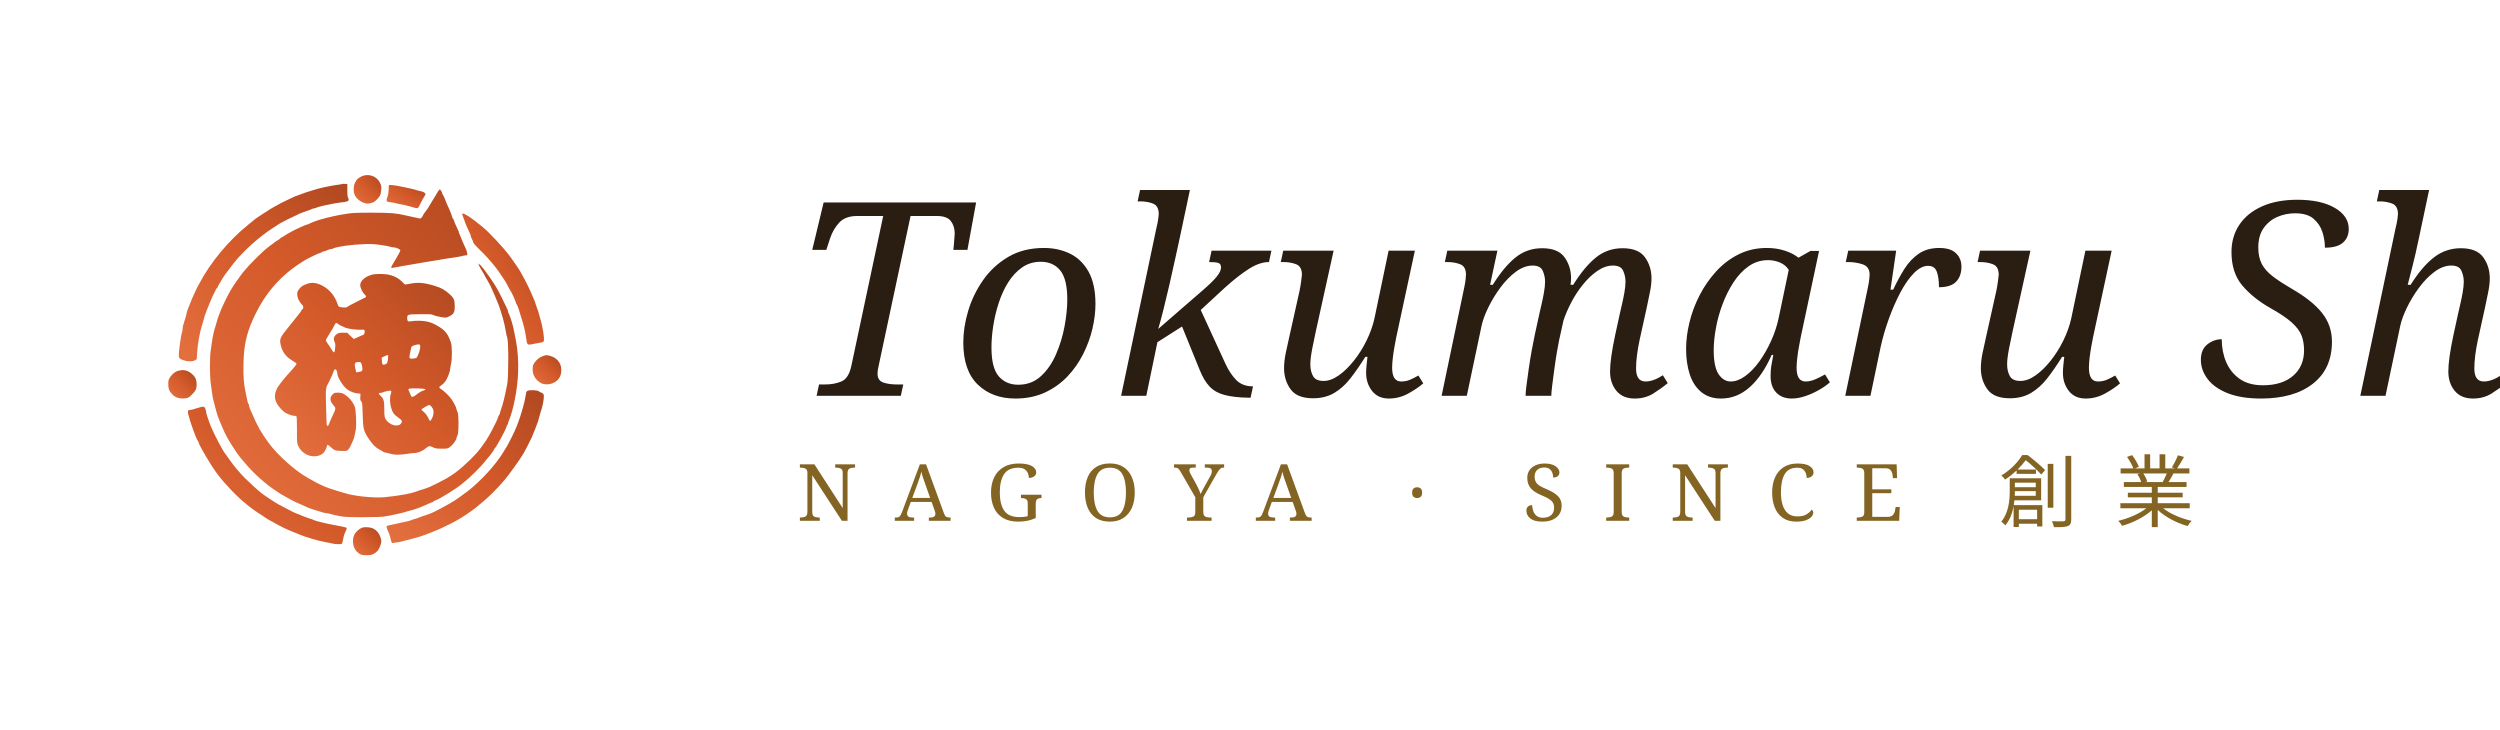
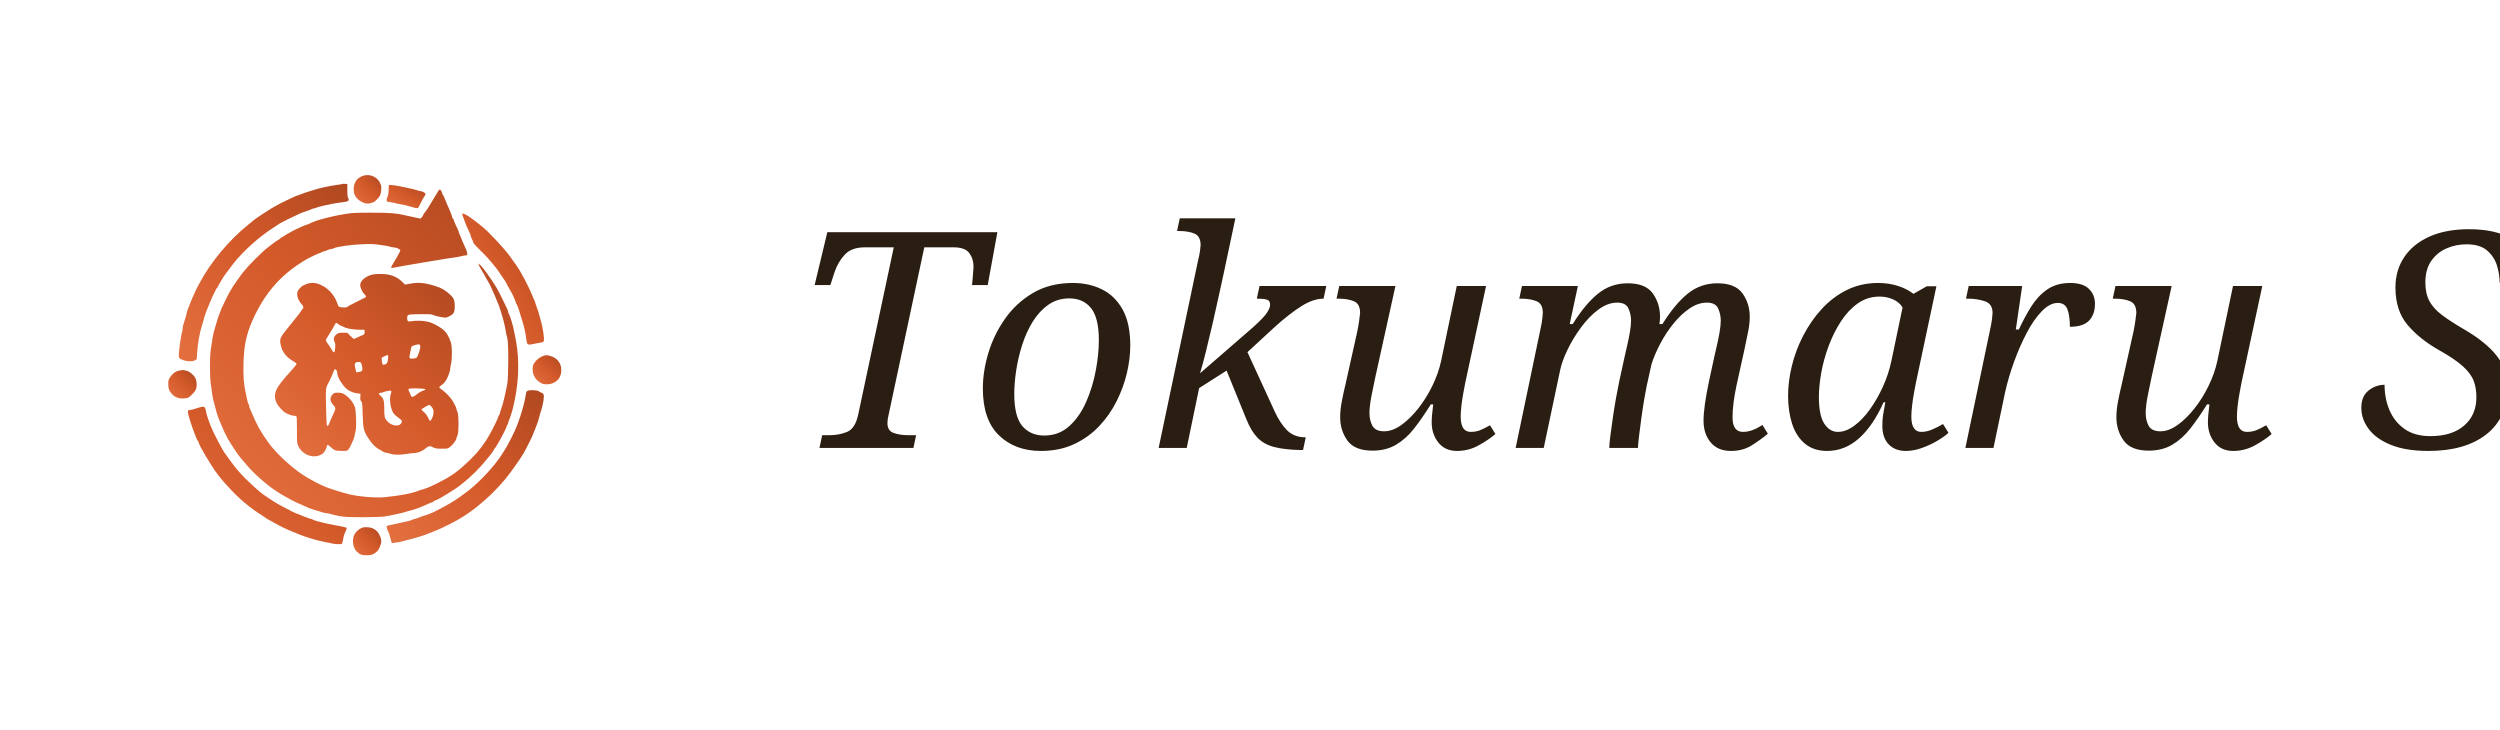
<svg xmlns="http://www.w3.org/2000/svg" viewBox="0 0 2400 700" fill="none">
  <defs>
    <linearGradient id="logo-grad" x1="0" y1="0" x2="1" y2="1">
      <stop offset="0%" stop-color="#e47040" />
      <stop offset="50%" stop-color="#d45a2a" />
      <stop offset="100%" stop-color="#b04820" />
    </linearGradient>
  </defs>
  <g transform="translate(40, 95) scale(0.55)">
    <g transform="translate(0,928) scale(0.1,-0.1)" fill="url(#logo-grad)">
      <path d="M5575 7924 c-60 -32 -76 -48 -105 -104 -32 -62 -32 -168 0 -228 47 -89 178 -158 257 -134 21 6 47 14 59 17 26 7 99 79 120 120 9 17 19 60 21 96 5 57 2 75 -20 121 -56 124 -211 176 -332 112z" />
      <path d="M5250 7796 c-3 -2 -43 -9 -90 -15 -138 -18 -343 -64 -439 -98 -24 -9 -58 -19 -75 -24 -17 -4 -56 -17 -86 -29 -30 -12 -68 -26 -85 -31 -16 -5 -39 -13 -50 -18 -11 -6 -51 -24 -90 -42 -123 -56 -217 -105 -325 -169 -96 -58 -288 -185 -300 -199 -3 -3 -48 -40 -100 -82 -336 -268 -666 -663 -855 -1025 -14 -27 -30 -56 -35 -64 -8 -13 -28 -55 -95 -205 -14 -32 -40 -98 -74 -185 -11 -31 -21 -62 -21 -70 0 -8 -6 -35 -14 -60 -46 -142 -56 -180 -56 -213 0 -19 -5 -48 -11 -64 -14 -34 -44 -236 -53 -348 -8 -96 -1 -108 78 -135 72 -26 161 -26 202 -1 l31 19 7 119 c9 153 48 366 87 478 6 17 14 46 19 65 9 43 38 135 55 175 7 17 34 84 61 150 26 66 59 138 71 160 13 22 28 52 34 68 6 15 15 27 20 27 5 0 9 6 9 13 0 6 18 40 40 75 22 34 40 65 40 67 0 11 104 155 198 274 172 217 443 461 682 615 58 37 116 76 130 85 21 14 221 114 335 166 32 15 100 40 152 56 18 5 45 16 60 24 15 8 36 15 46 15 10 0 27 5 38 10 40 22 278 74 414 91 127 15 150 22 153 47 2 13 -2 30 -10 39 -9 11 -13 50 -13 127 l0 111 -40 3 c-23 2 -43 1 -45 -2z" />
      <path d="M6060 7774 c-1 -5 -2 -45 -4 -89 -2 -49 -10 -93 -20 -112 -19 -39 -21 -79 -3 -86 8 -3 40 -8 73 -12 32 -4 70 -12 83 -17 13 -4 51 -13 85 -18 33 -5 102 -21 151 -35 154 -44 138 -48 180 36 41 83 51 102 77 141 10 15 18 34 18 41 0 15 -57 47 -84 47 -9 0 -42 8 -73 19 -54 17 -93 26 -283 65 -101 21 -200 31 -200 20z" />
      <path d="M6926 7678 c-53 -84 -166 -270 -166 -273 0 -7 -63 -97 -82 -119 -10 -11 -18 -25 -18 -30 0 -6 -10 -24 -23 -39 -21 -27 -24 -28 -67 -17 -25 6 -74 17 -110 24 -36 8 -85 18 -110 24 -156 38 -265 47 -585 47 -261 0 -341 -3 -435 -18 -178 -28 -297 -54 -470 -103 -69 -19 -182 -63 -194 -75 -6 -5 -18 -9 -28 -9 -16 0 -225 -94 -268 -120 -8 -5 -33 -19 -55 -31 -22 -11 -59 -34 -83 -50 -24 -16 -47 -29 -53 -29 -5 0 -9 -4 -9 -8 0 -5 -12 -15 -27 -23 -24 -12 -60 -37 -148 -104 -11 -9 -33 -26 -49 -38 -97 -73 -334 -311 -428 -429 -56 -71 -198 -274 -198 -283 0 -2 -11 -20 -24 -39 -30 -45 -176 -344 -176 -362 0 -3 -6 -20 -14 -37 -17 -39 -43 -116 -60 -182 -8 -27 -19 -63 -24 -80 -16 -47 -41 -165 -48 -225 -3 -30 -13 -93 -21 -140 -21 -114 -21 -478 0 -610 8 -52 18 -122 22 -155 6 -60 23 -137 50 -230 9 -27 19 -68 24 -90 10 -42 35 -115 51 -150 5 -11 28 -65 51 -120 60 -147 117 -248 244 -435 52 -77 89 -123 210 -260 68 -78 196 -200 269 -258 39 -30 76 -60 81 -66 14 -15 166 -121 217 -151 138 -81 235 -132 321 -169 64 -28 133 -58 162 -72 17 -7 68 -25 115 -39 47 -14 105 -32 130 -40 25 -8 56 -15 70 -15 14 0 45 -6 70 -14 25 -8 95 -24 156 -36 99 -18 148 -20 420 -20 170 1 329 5 354 10 25 5 77 14 115 20 78 13 261 57 275 65 5 3 28 9 52 15 44 9 127 35 163 50 11 5 49 21 85 35 36 15 83 35 106 46 22 10 45 19 51 19 6 0 16 6 22 14 7 8 23 17 36 20 51 13 356 200 440 271 17 13 35 28 40 32 118 90 313 283 396 393 15 19 35 44 46 55 31 32 103 133 103 144 0 5 4 11 8 13 22 9 193 323 207 381 4 15 11 30 16 33 5 3 9 12 9 21 0 8 6 29 14 46 79 179 152 556 162 836 7 198 -5 391 -36 552 -12 57 -27 138 -35 179 -20 105 -65 253 -91 302 -8 14 -14 33 -14 41 0 9 -7 28 -15 44 -8 15 -44 89 -79 163 -82 169 -112 221 -208 363 -94 138 -185 253 -198 250 -6 -2 -10 2 -10 9 0 6 -2 9 -5 6 -6 -6 18 -60 43 -100 28 -43 82 -137 82 -143 0 -2 15 -28 33 -57 40 -65 53 -92 127 -263 5 -11 21 -49 35 -85 14 -36 29 -72 33 -80 8 -14 45 -133 77 -245 18 -62 42 -175 50 -235 4 -25 14 -65 22 -90 24 -69 23 -691 -1 -810 -45 -228 -75 -350 -107 -435 -10 -28 -19 -57 -19 -65 0 -9 -6 -24 -14 -35 -7 -11 -17 -31 -21 -45 -17 -60 -149 -313 -209 -403 -120 -178 -207 -277 -397 -446 -105 -94 -182 -150 -304 -220 -77 -44 -238 -125 -280 -141 -11 -4 -45 -17 -75 -29 -31 -11 -61 -21 -67 -21 -7 0 -27 -6 -45 -14 -115 -49 -310 -87 -591 -116 -163 -16 -440 6 -632 50 -93 22 -371 109 -413 129 -35 17 -108 50 -122 56 -8 3 -45 22 -81 43 -36 20 -81 45 -100 56 -220 121 -535 403 -687 612 -134 184 -199 299 -292 519 -12 28 -28 64 -36 82 -8 17 -14 40 -14 50 0 10 -4 23 -10 29 -5 5 -14 30 -19 54 -5 25 -19 88 -30 140 -34 156 -44 294 -38 523 7 296 51 504 157 742 191 431 446 741 805 980 49 33 108 70 130 82 69 39 226 113 239 113 7 0 21 7 32 15 10 8 28 15 39 15 11 0 38 9 60 20 22 11 50 19 63 20 13 0 33 5 45 12 56 30 327 68 537 74 123 4 183 1 290 -15 74 -10 148 -24 163 -30 16 -6 40 -11 55 -11 48 0 122 -32 122 -53 0 -11 -28 -65 -61 -121 -94 -153 -104 -174 -96 -182 4 -5 33 -2 65 5 31 7 93 19 137 26 44 7 105 17 135 23 30 6 89 16 130 22 41 7 95 16 120 21 25 5 74 13 110 18 36 5 90 14 120 19 59 12 153 27 295 47 50 7 106 18 125 24 19 6 48 11 64 11 28 0 28 1 22 40 -6 41 -11 52 -71 182 -19 43 -35 81 -35 85 -1 4 -9 26 -20 48 -11 22 -19 46 -20 53 0 7 -4 20 -10 30 -21 37 -80 175 -80 188 0 8 -4 14 -10 14 -5 0 -10 7 -10 16 0 16 -67 183 -94 234 -7 14 -23 54 -36 90 -13 36 -30 71 -37 78 -7 7 -13 20 -13 28 0 18 -29 64 -41 64 -5 0 -15 -10 -23 -22z" />
      <path d="M7340 7270 c0 -6 11 -38 25 -72 14 -34 25 -65 25 -70 0 -5 16 -43 35 -86 57 -123 65 -142 65 -155 0 -7 8 -28 18 -47 11 -19 22 -48 26 -64 5 -19 46 -66 118 -135 98 -93 179 -184 283 -315 17 -21 56 -77 87 -125 32 -47 61 -90 65 -96 5 -5 21 -35 36 -65 39 -74 61 -114 67 -120 13 -13 90 -186 90 -203 0 -6 6 -18 14 -26 12 -14 52 -135 106 -321 29 -99 50 -201 59 -280 10 -95 23 -108 93 -92 29 7 84 17 122 23 96 14 99 17 91 108 -6 83 -37 236 -62 316 -9 28 -20 66 -24 85 -4 19 -19 67 -34 105 -15 39 -29 81 -32 95 -3 14 -9 30 -13 35 -4 6 -20 42 -35 80 -32 83 -109 242 -165 340 -22 39 -43 77 -47 85 -8 19 -121 185 -176 259 -114 154 -358 415 -487 522 -204 169 -350 260 -350 219z" />
      <path d="M5807 6221 c-134 -19 -247 -106 -247 -190 0 -46 39 -128 78 -165 33 -31 33 -42 -1 -57 -12 -5 -29 -13 -37 -18 -8 -5 -59 -31 -113 -57 -120 -60 -136 -69 -150 -83 -12 -12 -62 -14 -119 -5 -32 6 -39 12 -49 43 -53 171 -177 305 -335 361 -98 34 -175 25 -284 -34 -14 -8 -40 -33 -57 -56 -26 -32 -33 -51 -33 -85 0 -63 37 -141 94 -196 19 -18 16 -69 -4 -69 -6 0 -10 -6 -11 -12 0 -13 -63 -94 -254 -329 -119 -146 -133 -180 -116 -268 25 -129 92 -221 212 -292 38 -23 69 -44 69 -48 0 -10 -30 -52 -66 -91 -184 -203 -261 -302 -288 -369 -49 -119 -26 -215 77 -327 27 -30 64 -63 81 -72 55 -29 120 -52 151 -52 17 0 35 -4 41 -8 7 -5 10 -84 10 -237 -1 -220 0 -232 22 -281 62 -137 220 -213 356 -170 82 26 118 70 152 185 4 10 15 5 42 -20 81 -75 95 -81 203 -82 93 -2 100 -1 122 23 13 14 36 54 51 90 15 36 31 73 37 83 9 17 15 40 40 162 17 81 6 360 -16 415 -38 90 -109 173 -190 220 -29 16 -57 23 -103 23 -55 1 -65 -2 -92 -28 -55 -53 -52 -118 12 -190 47 -54 47 -53 -18 -192 -25 -53 -51 -113 -57 -132 -14 -42 -32 -50 -41 -19 -3 13 -9 160 -12 328 -7 338 -12 303 60 440 22 42 66 142 79 183 15 43 57 5 57 -52 0 -69 104 -233 181 -286 46 -32 111 -57 164 -63 l60 -7 -3 -57 c-3 -45 0 -60 16 -76 17 -17 20 -39 25 -228 8 -261 16 -291 111 -434 63 -94 119 -148 190 -184 31 -16 59 -32 61 -36 3 -5 24 -11 48 -15 23 -4 61 -13 85 -21 55 -18 163 -18 277 1 50 8 109 15 132 15 58 0 146 37 198 83 50 43 74 46 130 15 34 -18 57 -22 145 -22 96 -1 108 1 140 24 51 36 120 126 120 158 0 9 8 31 17 47 25 45 25 365 0 414 -9 19 -17 41 -17 50 0 23 -53 124 -94 180 -40 55 -131 141 -176 167 -37 23 -38 38 -2 61 42 28 76 64 99 108 34 66 63 149 63 180 1 17 7 57 15 90 21 86 20 305 -1 370 -47 142 -96 209 -197 272 -89 56 -143 80 -218 97 -71 17 -207 20 -279 6 -55 -10 -70 0 -70 49 0 71 2 72 225 74 171 2 204 0 231 -15 17 -9 73 -24 125 -33 92 -16 95 -16 139 4 93 43 110 73 110 186 0 99 -15 139 -77 196 -90 84 -154 121 -273 157 -184 56 -288 65 -433 37 -43 -8 -81 -15 -83 -15 -3 0 -28 24 -57 53 -79 80 -192 125 -323 131 -55 3 -125 1 -157 -3z m-640 -863 c8 -13 68 -44 138 -72 51 -20 192 -38 270 -34 59 3 60 2 63 -24 4 -30 -13 -68 -29 -68 -6 0 -43 -16 -83 -35 -40 -19 -75 -35 -78 -35 -2 0 -29 25 -60 55 l-55 55 -74 0 c-59 0 -79 -4 -105 -22 -54 -37 -68 -90 -39 -144 15 -28 14 -74 -1 -157 -7 -35 -22 -25 -60 41 -15 26 -42 67 -61 91 -18 24 -33 50 -33 58 0 8 15 38 34 66 43 66 120 197 129 220 7 20 32 23 44 5z m1441 -401 c3 -38 -35 -156 -61 -190 -8 -10 -32 -17 -67 -19 -64 -4 -69 4 -51 91 7 31 15 71 19 90 6 30 13 37 57 52 28 9 61 16 75 15 21 -1 25 -6 28 -39z m-563 -214 c-7 -71 -18 -88 -63 -100 -32 -8 -40 4 -44 67 l-3 55 45 22 c71 35 73 33 65 -44z m-466 -80 c7 -15 15 -48 18 -73 6 -54 -4 -66 -64 -76 l-42 -6 -9 38 c-30 121 -23 141 54 143 24 1 33 -5 43 -26z m1118 -450 c3 -7 -8 -15 -24 -19 -35 -8 -86 -37 -140 -81 -49 -39 -79 -43 -88 -10 -4 12 -16 41 -28 65 -19 37 -20 44 -7 52 22 15 282 8 287 -7z m-594 -35 c2 -7 -2 -28 -9 -47 -20 -47 -17 -165 4 -236 30 -96 45 -117 137 -185 50 -37 56 -45 50 -68 -21 -90 -174 -79 -257 17 -44 51 -48 72 -48 223 0 133 -13 173 -70 222 -35 29 -32 46 6 46 14 0 34 5 45 11 19 10 87 26 121 28 9 1 18 -5 21 -11z m701 -269 c32 -38 40 -67 34 -127 -4 -43 -43 -122 -60 -122 -3 0 -17 24 -31 53 -21 47 -55 89 -101 125 -9 7 -16 17 -16 22 0 10 119 80 137 80 6 0 23 -14 37 -31z" />
      <path d="M8750 4793 c-59 -21 -116 -67 -152 -122 -24 -38 -28 -55 -28 -113 0 -101 49 -180 143 -236 57 -33 154 -31 227 6 100 50 144 143 126 268 -12 87 -82 166 -174 194 -75 23 -83 23 -142 3z" />
      <path d="M2407 4540 c-65 -11 -119 -49 -162 -112 -32 -49 -35 -58 -35 -128 1 -79 12 -111 60 -166 56 -66 135 -92 238 -79 51 6 61 12 117 68 48 49 64 73 74 110 14 59 5 141 -21 184 -34 56 -104 111 -159 122 -28 6 -53 10 -57 10 -4 -1 -29 -5 -55 -9z" />
      <path d="M8493 4190 c-27 -9 -33 -16 -38 -48 -12 -81 -36 -189 -52 -237 -9 -27 -20 -66 -24 -85 -6 -29 -52 -164 -84 -245 -19 -49 -50 -117 -93 -203 -69 -135 -73 -143 -101 -187 -14 -22 -28 -44 -31 -50 -3 -5 -23 -37 -44 -70 -129 -198 -361 -449 -571 -617 -80 -63 -271 -198 -281 -198 -4 0 -15 -6 -23 -14 -15 -13 -289 -160 -321 -172 -8 -3 -31 -12 -50 -21 -19 -9 -48 -19 -65 -24 -40 -10 -113 -37 -152 -54 -17 -8 -38 -15 -48 -15 -9 0 -28 -6 -43 -14 -15 -8 -50 -19 -77 -25 -28 -5 -68 -14 -90 -20 -38 -10 -215 -48 -262 -57 -30 -6 -30 -33 1 -94 13 -26 27 -63 31 -81 4 -19 14 -56 22 -82 l16 -49 56 7 c31 3 83 13 116 21 204 51 338 89 415 119 187 72 242 95 355 151 172 84 231 118 360 202 41 28 146 103 155 112 3 3 28 23 55 45 157 125 306 271 455 445 85 100 272 362 333 467 46 80 167 323 167 337 1 6 9 29 20 51 11 22 19 44 20 48 0 5 6 23 14 40 21 48 37 96 51 157 7 30 18 69 24 85 27 77 42 142 52 217 11 87 3 109 -45 124 -11 3 -29 13 -38 21 -21 19 -139 27 -185 13z" />
      <path d="M2755 3896 c-89 -29 -153 -46 -173 -46 -31 0 -36 -16 -22 -79 23 -107 139 -430 167 -462 7 -8 13 -20 13 -24 0 -40 221 -413 329 -555 132 -175 358 -409 502 -521 24 -19 46 -37 49 -40 9 -10 160 -119 165 -119 5 0 126 -81 135 -90 3 -3 16 -11 30 -18 14 -7 57 -30 95 -52 117 -67 235 -125 335 -164 52 -20 109 -43 125 -51 86 -38 338 -112 445 -130 41 -6 93 -17 115 -23 53 -15 163 -18 176 -5 5 5 14 38 20 74 5 35 16 78 23 94 49 112 47 104 28 114 -9 5 -57 16 -107 25 -148 28 -197 37 -260 52 -111 25 -180 45 -207 59 -14 8 -32 15 -39 15 -8 0 -54 16 -104 36 -49 20 -115 46 -145 57 -30 12 -59 24 -65 28 -10 6 -206 110 -260 137 -39 20 -243 155 -289 192 -62 49 -212 185 -281 255 -114 116 -181 195 -266 315 -40 58 -76 107 -79 110 -32 27 -208 361 -257 485 -45 114 -83 232 -83 255 0 12 -7 36 -14 55 -17 39 -33 42 -101 21z" />
      <path d="M5616 1803 c-42 -7 -98 -45 -137 -94 -69 -87 -58 -252 21 -329 58 -55 82 -64 170 -64 74 1 91 5 132 28 56 32 86 71 110 141 23 66 22 93 -3 157 -37 96 -111 154 -205 161 -33 3 -72 3 -88 0z" />
    </g>
  </g>
-   <text x="760" y="380" font-family="'Cormorant Garamond', 'EB Garamond', 'Garamond', serif" font-style="italic" font-weight="500" font-size="260" fill="#2a1d12" letter-spacing="2">Tokumaru Shokai</text>
-   <text x="765" y="500" font-family="'Cormorant Garamond', 'EB Garamond', serif" font-weight="500" font-size="76" fill="#836423" letter-spacing="36">NAGOYA · SINCE 創業</text>
+   <text x="760" y="430" font-family="'Cormorant Garamond', 'EB Garamond', 'Garamond', serif" font-style="italic" font-weight="500" font-size="290" fill="#2a1d12" letter-spacing="2">Tokumaru Shokai</text>
</svg>
